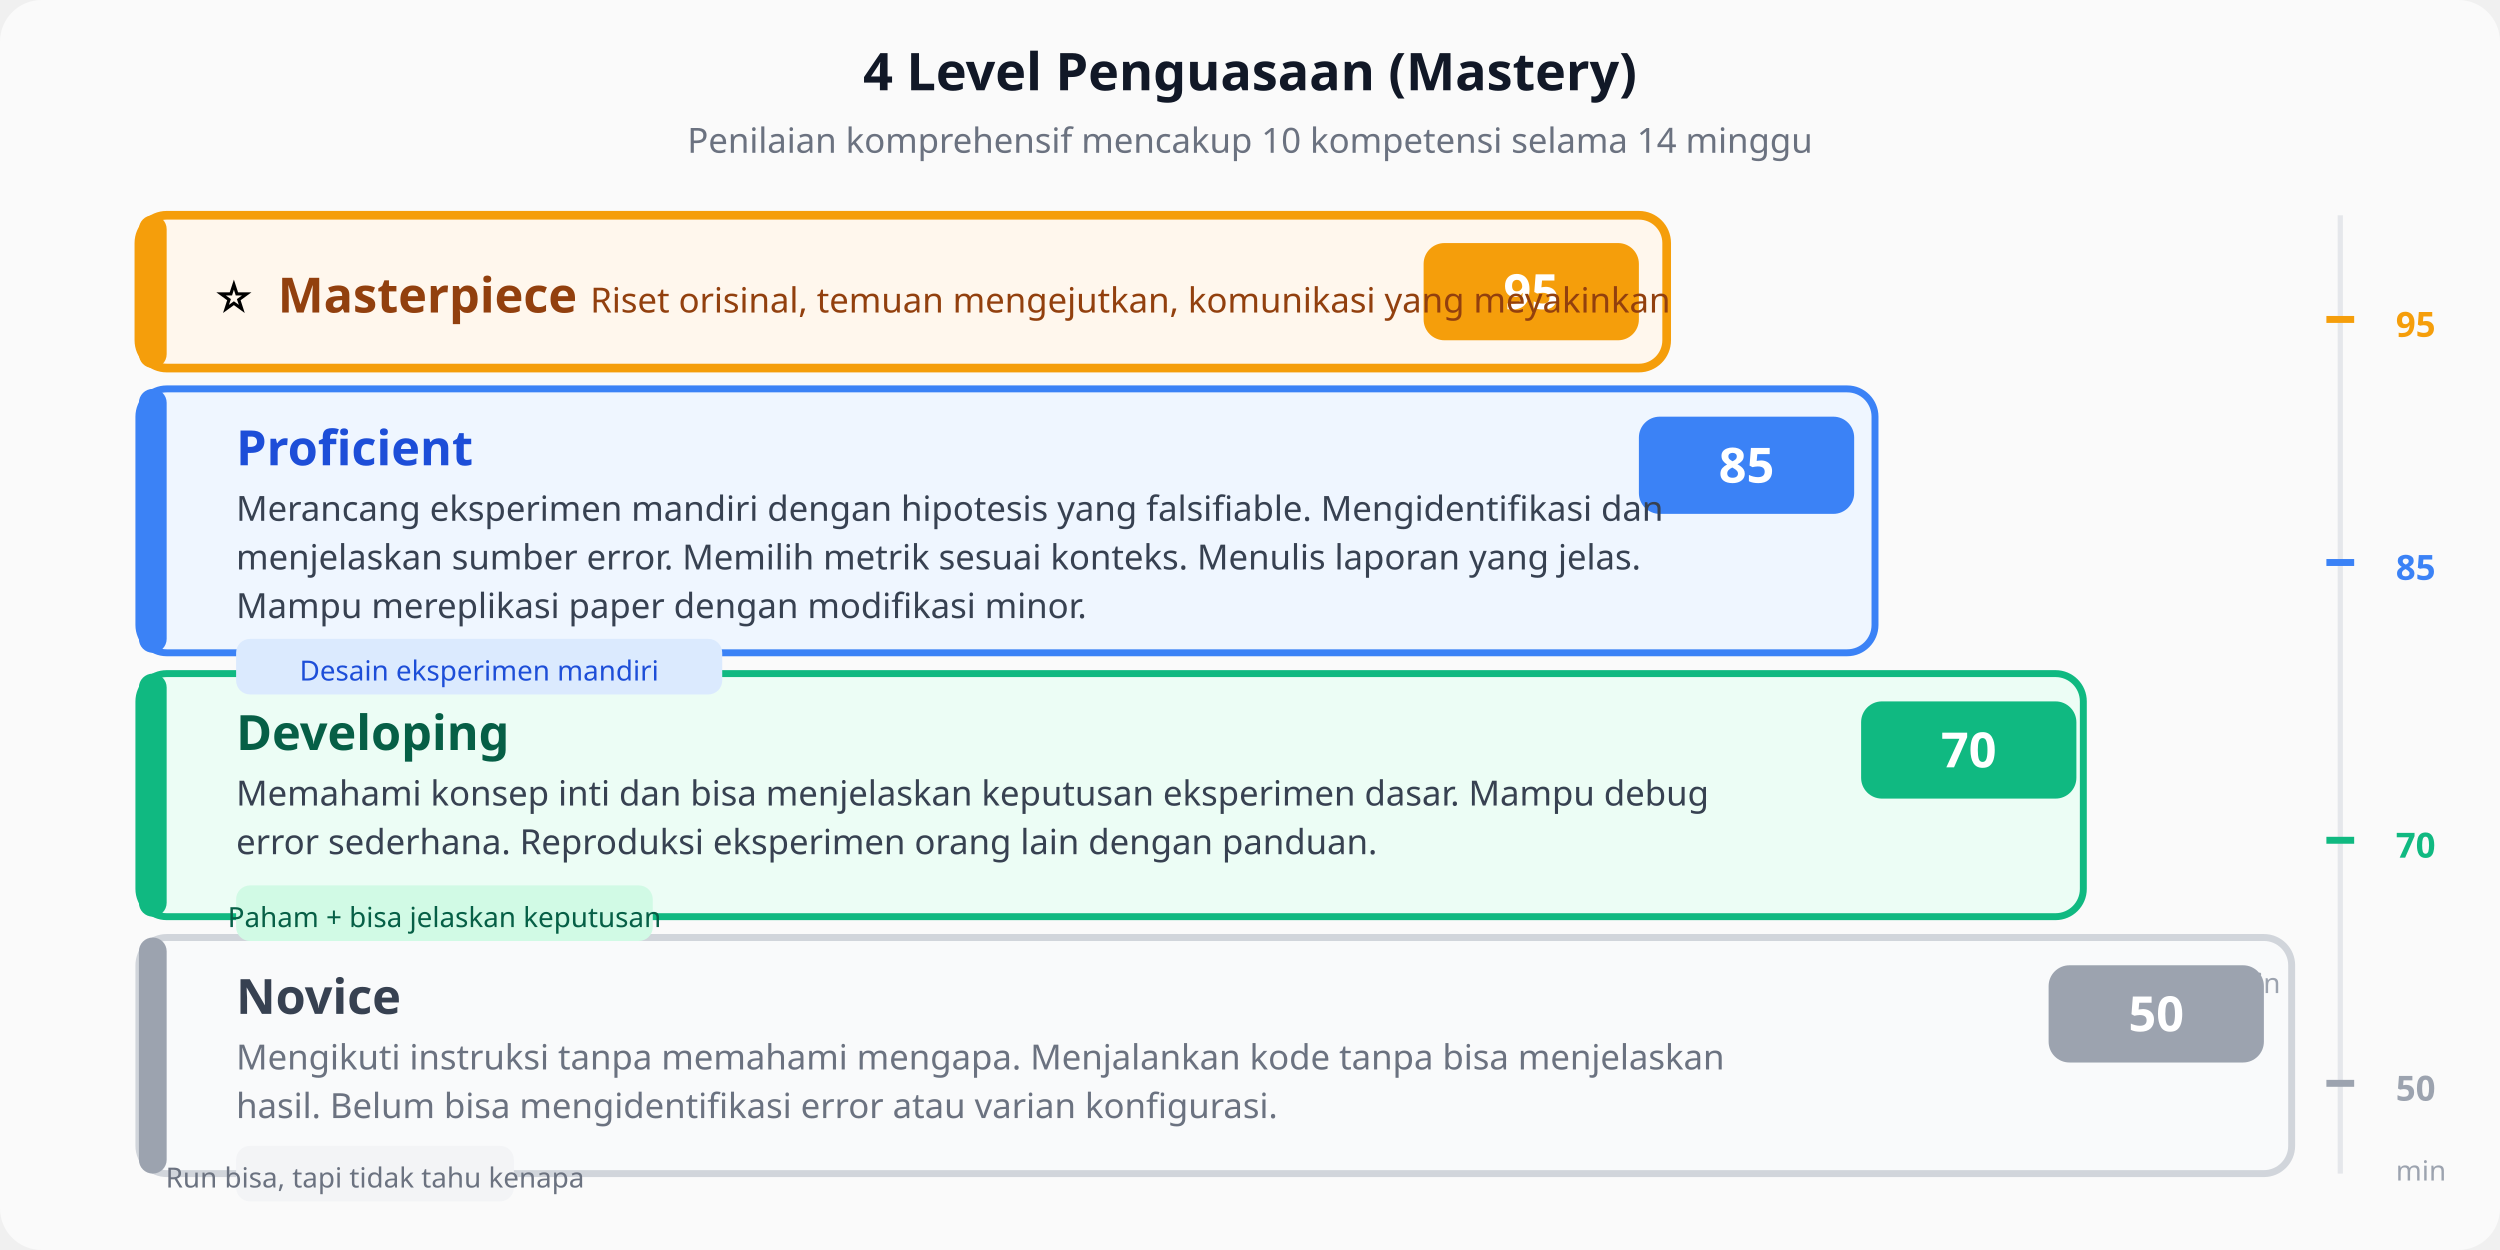
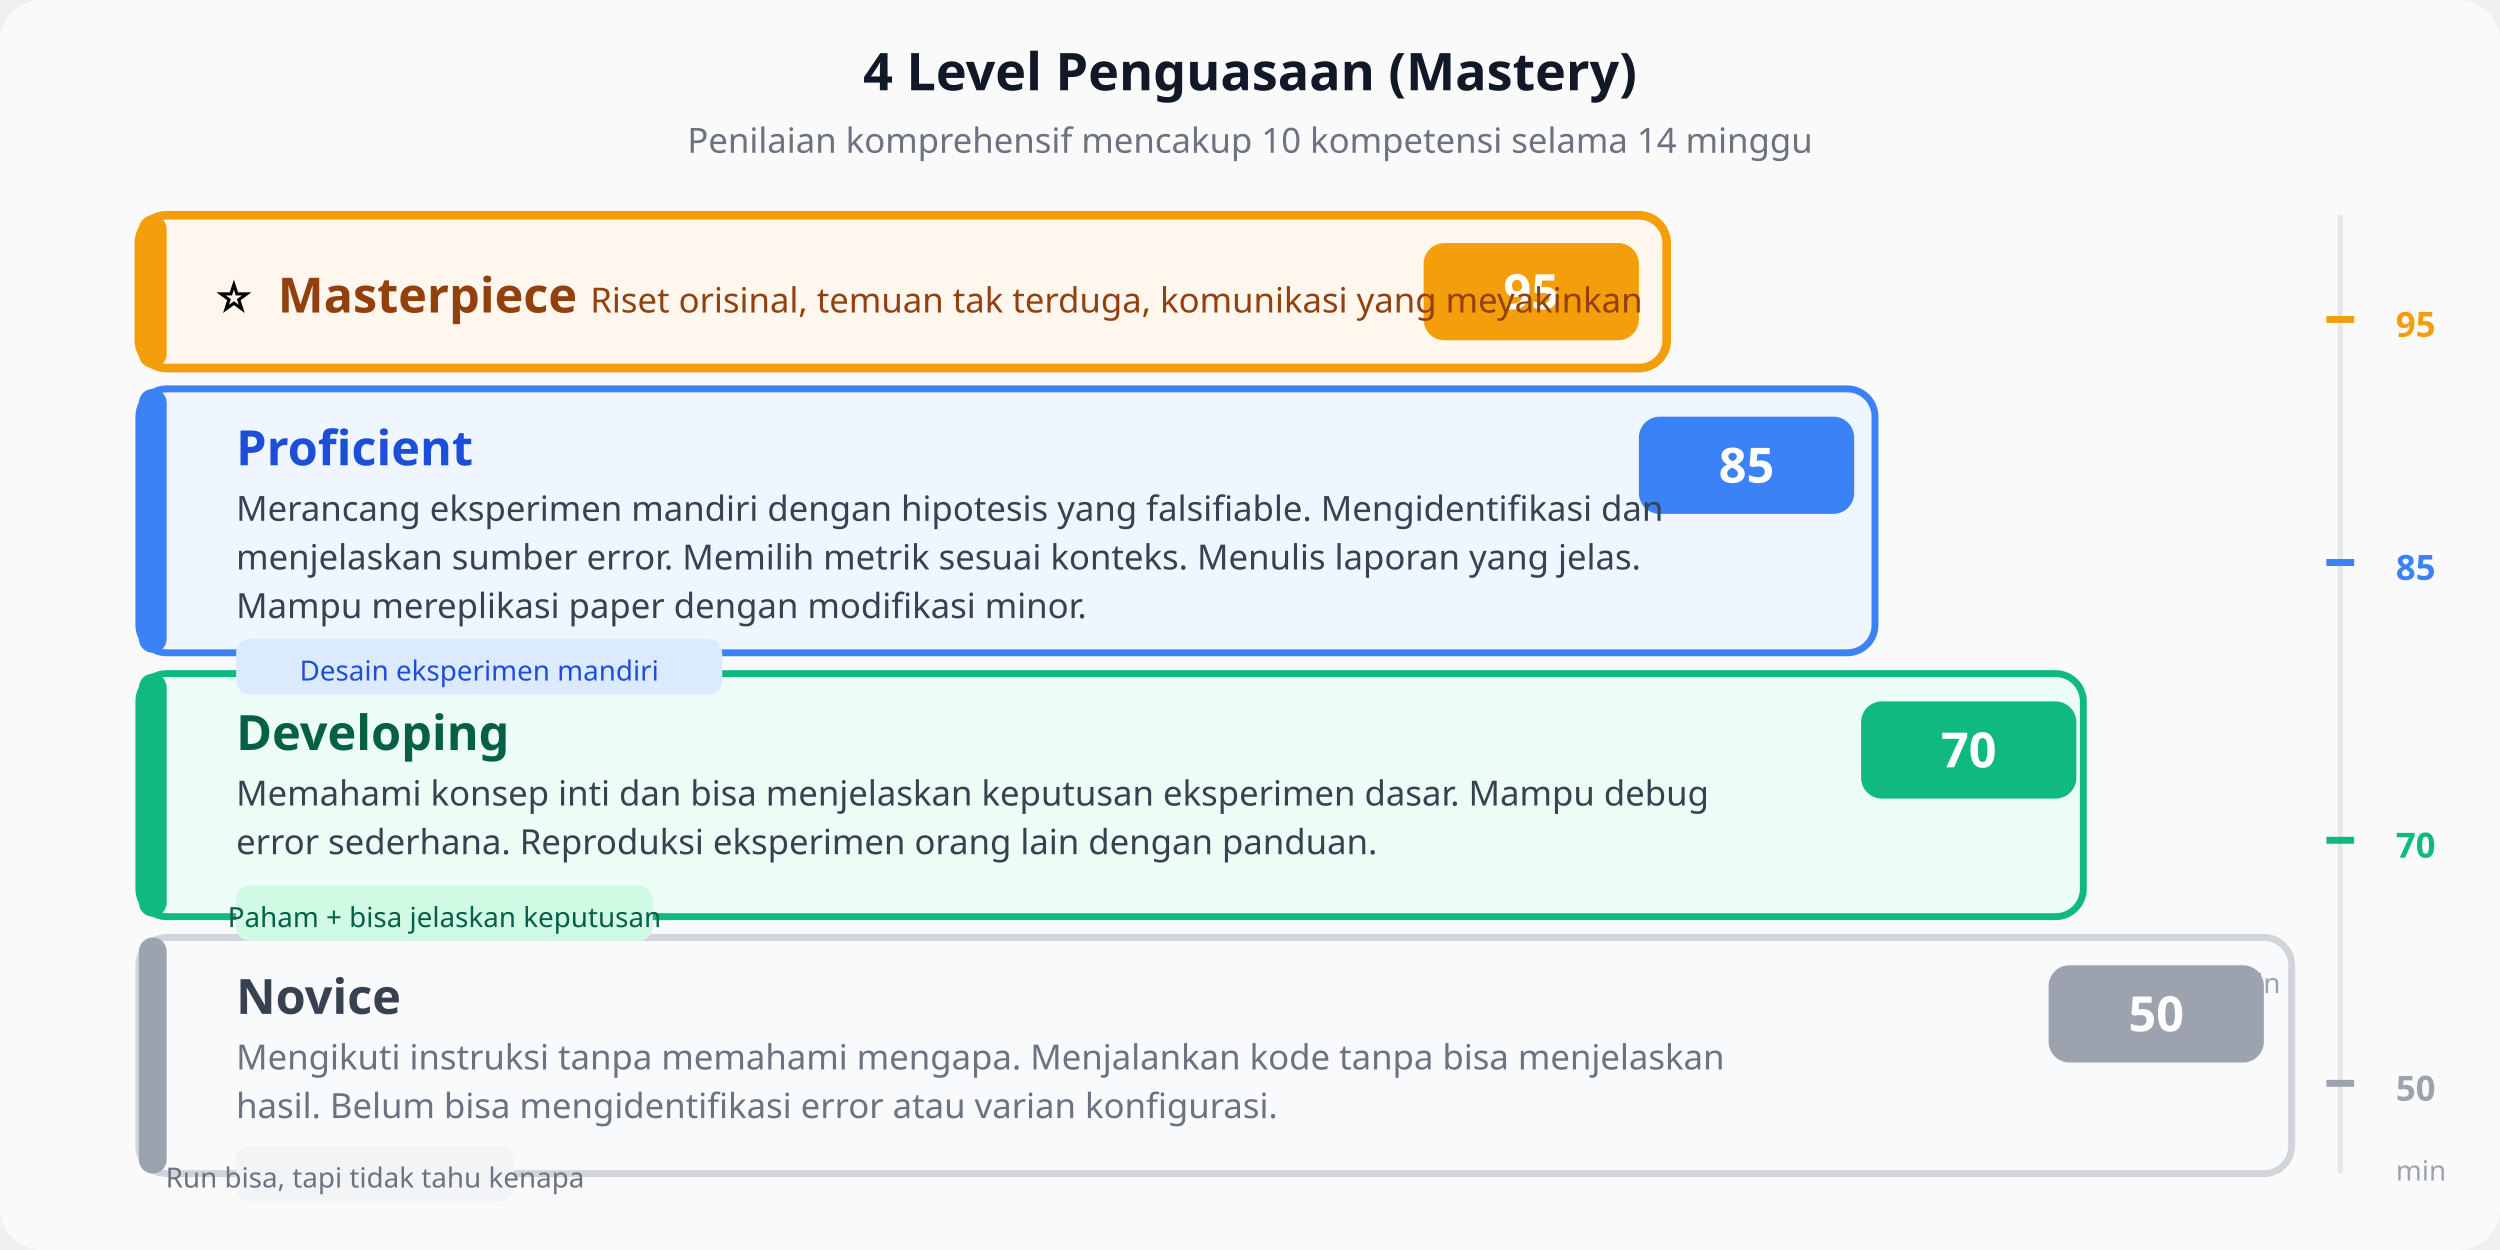
<svg xmlns="http://www.w3.org/2000/svg" viewBox="0 0 720 360" font-family="ui-sans-serif,system-ui,sans-serif">
  <rect width="720" height="360" fill="#FAFAFA" rx="12" />
  <text x="360" y="26" text-anchor="middle" font-size="15" font-weight="700" fill="#111827">4 Level Penguasaan (Mastery)</text>
  <text x="360" y="44" text-anchor="middle" font-size="10" fill="#6B7280">Penilaian komprehensif mencakup 10 kompetensi selama 14 minggu</text>
  <rect x="40" y="270" width="620" height="68" rx="8" fill="#F9FAFB" stroke="#D1D5DB" stroke-width="2" />
  <rect x="40" y="270" width="8" height="68" rx="4" fill="#9CA3AF" />
  <rect x="590" y="278" width="62" height="28" rx="6" fill="#9CA3AF" />
  <text x="621" y="297" text-anchor="middle" font-size="14" font-weight="700" fill="white">50</text>
  <text x="640" y="286" font-size="8" fill="#9CA3AF">poin</text>
  <text x="68" y="292" font-size="14" font-weight="700" fill="#374151">Novice</text>
  <text x="68" y="308" font-size="10" fill="#6B7280">Mengikuti instruksi tanpa memahami mengapa. Menjalankan kode tanpa bisa menjelaskan</text>
  <text x="68" y="322" font-size="10" fill="#6B7280">hasil. Belum bisa mengidentifikasi error atau varian konfigurasi.</text>
  <rect x="68" y="330" width="80" height="16" rx="4" fill="#F3F4F6" />
  <text x="108" y="342" text-anchor="middle" font-size="8" fill="#6B7280">Run bisa, tapi tidak tahu kenapa</text>
  <rect x="40" y="194" width="560" height="70" rx="8" fill="#ECFDF5" stroke="#10B981" stroke-width="2" />
  <rect x="40" y="194" width="8" height="70" rx="4" fill="#10B981" />
  <rect x="536" y="202" width="62" height="28" rx="6" fill="#10B981" />
  <text x="567" y="221" text-anchor="middle" font-size="14" font-weight="700" fill="white">70</text>
  <text x="580" y="210" font-size="8" fill="#10B981">poin</text>
  <text x="68" y="216" font-size="14" font-weight="700" fill="#065F46">Developing</text>
  <text x="68" y="232" font-size="10" fill="#374151">Memahami konsep inti dan bisa menjelaskan keputusan eksperimen dasar. Mampu debug</text>
  <text x="68" y="246" font-size="10" fill="#374151">error sederhana. Reproduksi eksperimen orang lain dengan panduan.</text>
  <rect x="68" y="255" width="120" height="16" rx="4" fill="#D1FAE5" />
  <text x="128" y="267" text-anchor="middle" font-size="8" fill="#065F46">Paham + bisa jelaskan keputusan</text>
  <rect x="40" y="112" width="500" height="76" rx="8" fill="#EFF6FF" stroke="#3B82F6" stroke-width="2" />
  <rect x="40" y="112" width="8" height="76" rx="4" fill="#3B82F6" />
  <rect x="472" y="120" width="62" height="28" rx="6" fill="#3B82F6" />
  <text x="503" y="139" text-anchor="middle" font-size="14" font-weight="700" fill="white">85</text>
  <text x="516" y="128" font-size="8" fill="#3B82F6">poin</text>
  <text x="68" y="134" font-size="14" font-weight="700" fill="#1D4ED8">Proficient</text>
  <text x="68" y="150" font-size="10" fill="#374151">Merancang eksperimen mandiri dengan hipotesis yang falsifiable. Mengidentifikasi dan</text>
  <text x="68" y="164" font-size="10" fill="#374151">menjelaskan sumber error. Memilih metrik sesuai konteks. Menulis laporan yang jelas.</text>
  <text x="68" y="178" font-size="10" fill="#374151">Mampu mereplikasi paper dengan modifikasi minor.</text>
  <rect x="68" y="184" width="140" height="16" rx="4" fill="#DBEAFE" />
  <text x="138" y="196" text-anchor="middle" font-size="8" fill="#1D4ED8">Desain eksperimen mandiri</text>
  <rect x="40" y="62" width="440" height="44" rx="8" fill="#FFF7ED" stroke="#F59E0B" stroke-width="2.5" />
  <rect x="40" y="62" width="8" height="44" rx="4" fill="#F59E0B" />
  <rect x="410" y="70" width="62" height="28" rx="6" fill="#F59E0B" />
  <text x="441" y="89" text-anchor="middle" font-size="14" font-weight="700" fill="white">95</text>
  <text x="454" y="78" font-size="8" fill="#F59E0B">poin</text>
  <text x="62" y="90" font-size="16">⭐</text>
  <text x="80" y="90" font-size="14" font-weight="700" fill="#92400E">Masterpiece</text>
-   <text x="170" y="90" font-size="10" fill="#92400E">Riset orisinal, temuan mengejutkan, komunikasi yang meyakinkan</text>
+   <text x="170" y="90" font-size="10" fill="#92400E">Riset orisinal, temuan tak terduga, komunikasi yang meyakinkan</text>
  <line x1="674" y1="62" x2="674" y2="338" stroke="#E5E7EB" stroke-width="1.5" />
  <text x="690" y="97" font-size="10" fill="#F59E0B" font-weight="700">95</text>
  <text x="690" y="167" font-size="10" fill="#3B82F6" font-weight="700">85</text>
  <text x="690" y="247" font-size="10" fill="#10B981" font-weight="700">70</text>
  <text x="690" y="317" font-size="10" fill="#9CA3AF" font-weight="700">50</text>
  <text x="690" y="340" font-size="8" fill="#9CA3AF">min</text>
  <line x1="670" y1="92" x2="678" y2="92" stroke="#F59E0B" stroke-width="2" />
  <line x1="670" y1="162" x2="678" y2="162" stroke="#3B82F6" stroke-width="2" />
  <line x1="670" y1="242" x2="678" y2="242" stroke="#10B981" stroke-width="2" />
  <line x1="670" y1="312" x2="678" y2="312" stroke="#9CA3AF" stroke-width="2" />
</svg>
